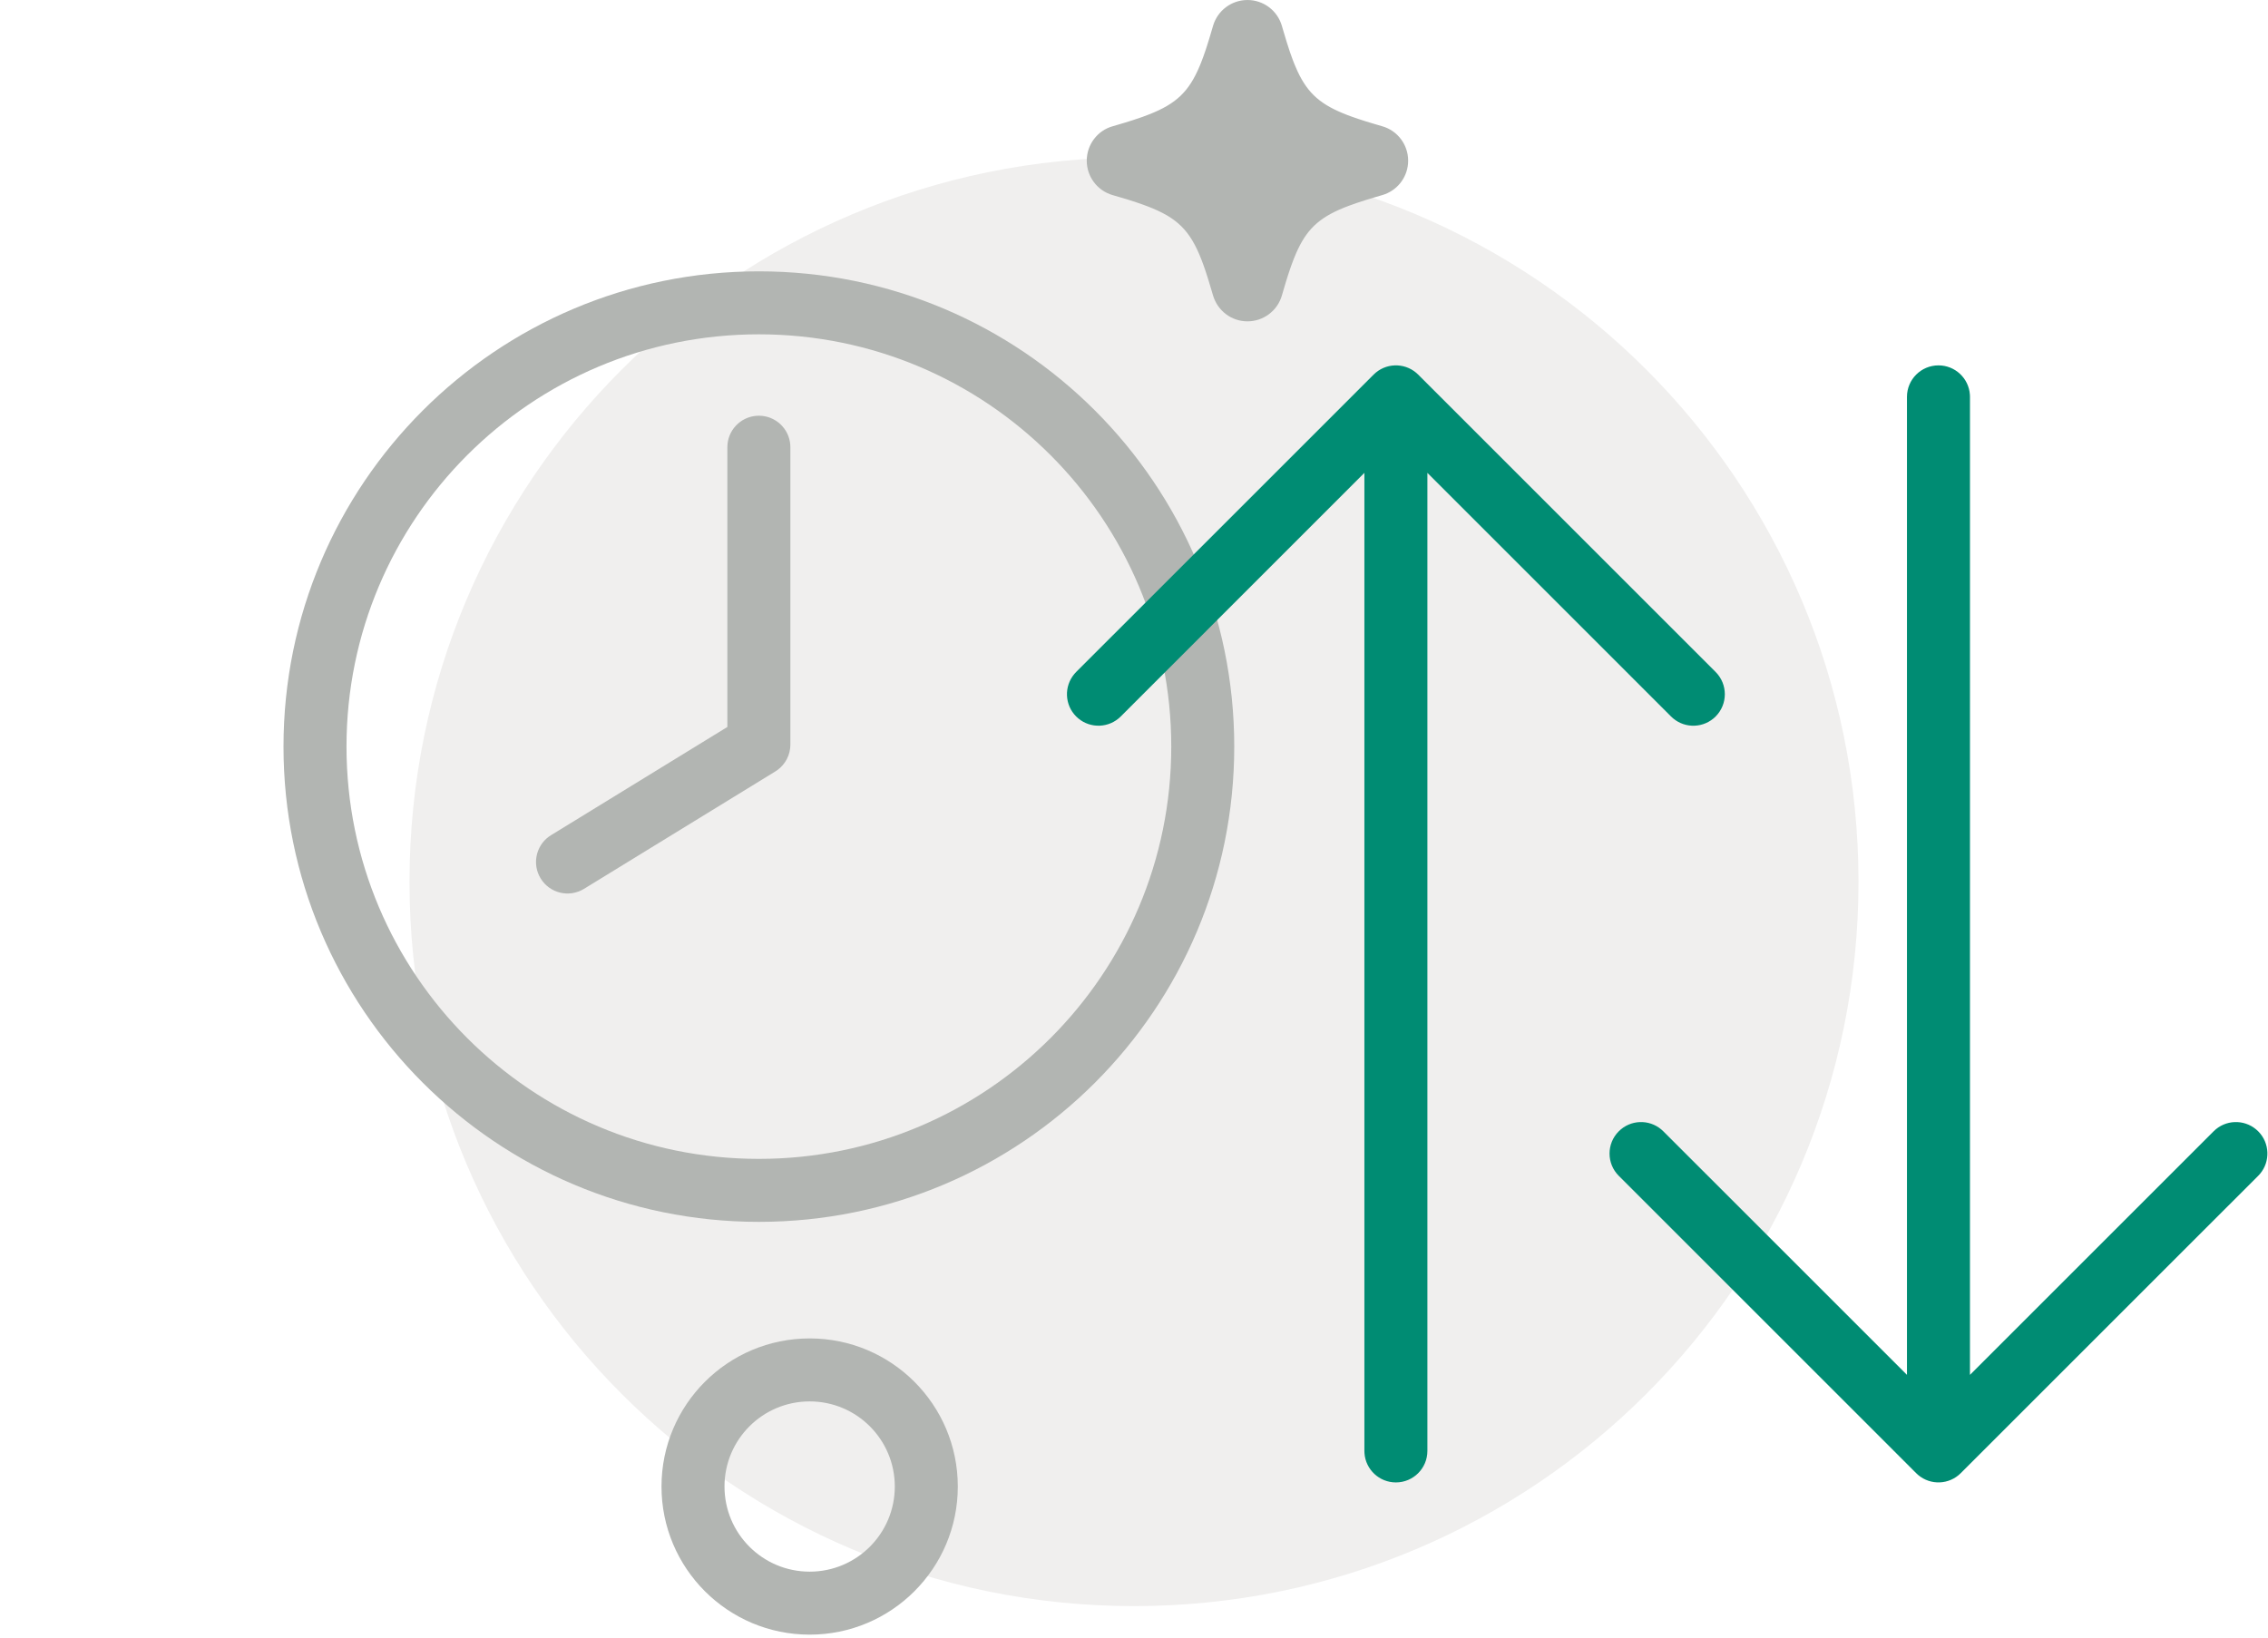
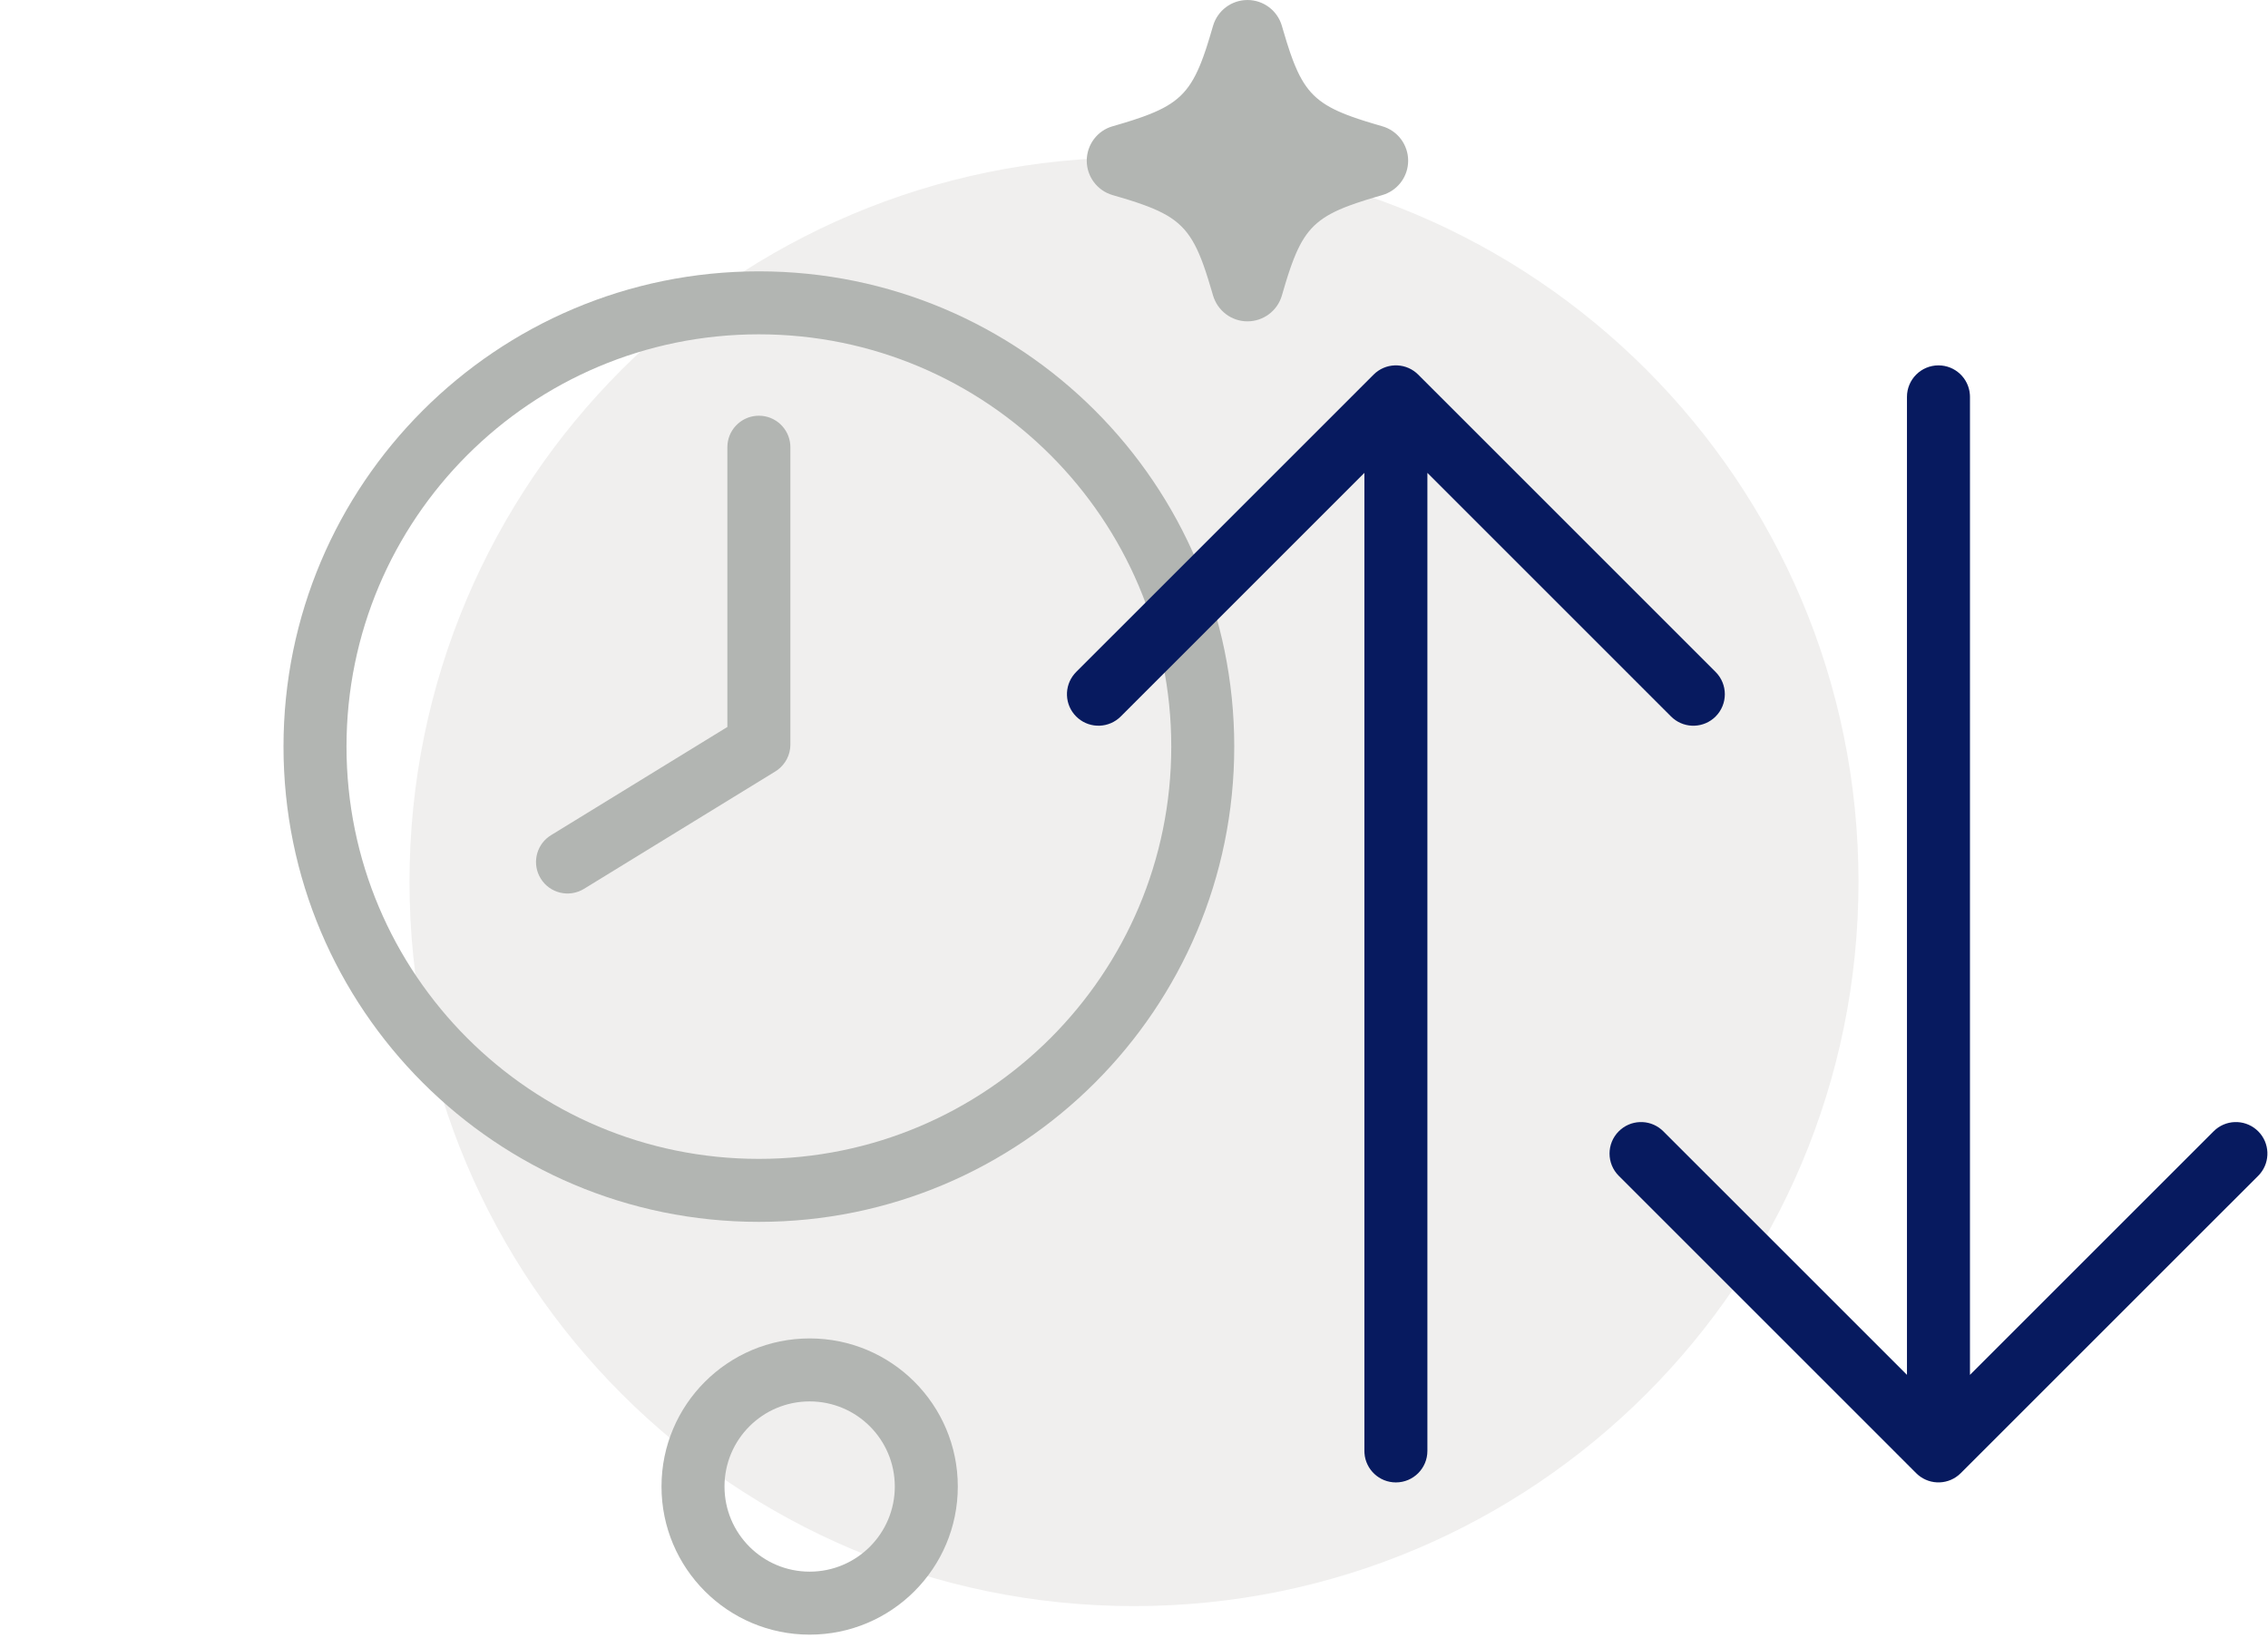
<svg xmlns="http://www.w3.org/2000/svg" width="144" height="104" viewBox="0 0 144 104">
  <g fill="none" fill-rule="evenodd">
    <g>
      <g>
        <path d="M0 104V0h144v104H0z" transform="translate(-664 -200) translate(664 200)" />
        <path fill="#F0EFEE" d="M72 10c25.405 0 46 20.595 46 46 0 25.404-20.595 46-46 46-25.404 0-46-20.596-46-46 0-25.405 20.596-46 46-46" transform="translate(-664 -200) translate(664 200)" />
        <path fill="#B2B5B2" fill-rule="nonzero" d="M51.407 85C46.212 85 42 89.21 42 94.406c0 5.194 4.212 9.406 9.407 9.406s9.406-4.211 9.406-9.406c0-5.196-4.21-9.406-9.406-9.406zm0 4c2.986 0 5.406 2.42 5.406 5.406 0 2.986-2.42 5.406-5.406 5.406-2.986 0-5.407-2.42-5.407-5.406C46 91.42 48.42 89 51.407 89z" transform="translate(-664 -200) translate(664 200)" />
        <path fill="#B2B5B2" d="M79.204 0c1.013 0 1.906.67 2.187 1.648l.08.273.229.762.186.574.037.108.149.413.075.195.076.187.154.353c.674 1.453 1.51 2.158 3.189 2.8l.258.095.428.148.462.15.498.151.535.157c.986.276 1.66 1.175 1.66 2.19 0 .96-.6 1.807-1.487 2.134l-.16.053-.536.157-.5.152-.573.187-.522.186c-1.702.64-2.551 1.338-3.23 2.775l-.1.221-.152.367-.15.398-.074.21-.149.446-.15.481-.233.791c-.281.976-1.174 1.646-2.187 1.646-1.011 0-1.896-.666-2.187-1.647l-.08-.273-.23-.763-.148-.463-.149-.43c-.712-1.978-1.462-2.856-3.205-3.59l-.233-.094-.397-.15-.43-.149-.463-.15-.5-.151-.537-.157C69.672 12.11 69 11.22 69 10.205c0-1.016.674-1.915 1.646-2.187l.274-.08.518-.154.48-.15.553-.187.104-.037.398-.15c1.705-.673 2.513-1.437 3.197-3.067l.093-.228.15-.399.149-.43.074-.229.151-.482.235-.794c.286-.964 1.17-1.63 2.182-1.63z" transform="translate(-664 -200) translate(664 200)" />
        <path fill="#B2B5B2" fill-rule="nonzero" d="M48.183 26.401c1.054 0 1.918.816 1.994 1.851l.006.15v18.885c0 .642-.308 1.242-.822 1.616l-.132.089-12.15 7.457c-.942.578-2.173.283-2.75-.658-.55-.895-.311-2.051.521-2.66l.137-.091 11.195-6.872V28.401c0-1.054.817-1.918 1.851-1.994l.15-.006z" transform="translate(-664 -200) translate(664 200)" />
        <path fill="#B2B5B2" fill-rule="nonzero" d="M48.183 17.232C31.513 17.232 18 30.746 18 47.415c0 16.67 13.513 30.183 30.182 30.183 16.669 0 30.183-13.514 30.183-30.183 0-16.67-13.514-30.183-30.183-30.183zm0 4c14.46 0 26.183 11.723 26.183 26.183 0 14.46-11.723 26.183-26.183 26.183C33.723 73.598 22 61.875 22 47.415c0-14.46 11.721-26.183 26.182-26.183z" transform="translate(-664 -200) translate(664 200)" />
-         <path fill="#008C73" fill-rule="nonzero" d="M89.916 23.673l.127.117 18.885 18.885c.78.78.78 2.047 0 2.828-.74.74-1.916.78-2.701.117l-.128-.117-15.471-15.472v62.114c0 1.104-.895 2-2 2-1.054 0-1.918-.816-1.994-1.85l-.006-.15V30.03l-15.47 15.472c-.74.74-1.916.78-2.701.117l-.128-.117c-.74-.74-.778-1.915-.116-2.7l.116-.128L87.214 23.79c.74-.74 1.916-.779 2.702-.117zM123.078 23.204c1.054 0 1.918.816 1.994 1.851l.006.15-.001 62.11 15.472-15.47c.74-.74 1.915-.778 2.7-.116l.128.117c.74.74.779 1.915.117 2.701l-.117.127-18.886 18.884c-.74.74-1.915.78-2.701.117l-.127-.117-18.884-18.884c-.781-.78-.781-2.047 0-2.828.74-.74 1.915-.78 2.7-.117l.128.117 15.47 15.468v-62.11c0-1.104.896-2 2-2z" transform="translate(-664 -200) translate(664 200)" />
+         <path fill="#071A5F" fill-rule="nonzero" d="M89.916 23.673l.127.117 18.885 18.885c.78.78.78 2.047 0 2.828-.74.74-1.916.78-2.701.117l-.128-.117-15.471-15.472v62.114c0 1.104-.895 2-2 2-1.054 0-1.918-.816-1.994-1.85l-.006-.15V30.03l-15.47 15.472c-.74.74-1.916.78-2.701.117l-.128-.117c-.74-.74-.778-1.915-.116-2.7l.116-.128L87.214 23.79c.74-.74 1.916-.779 2.702-.117zM123.078 23.204c1.054 0 1.918.816 1.994 1.851l.006.15-.001 62.11 15.472-15.47c.74-.74 1.915-.778 2.7-.116l.128.117c.74.74.779 1.915.117 2.701l-.117.127-18.886 18.884c-.74.74-1.915.78-2.701.117l-.127-.117-18.884-18.884c-.781-.78-.781-2.047 0-2.828.74-.74 1.915-.78 2.7-.117l.128.117 15.47 15.468v-62.11c0-1.104.896-2 2-2z" transform="translate(-664 -200) translate(664 200)" />
      </g>
    </g>
  </g>
</svg>
